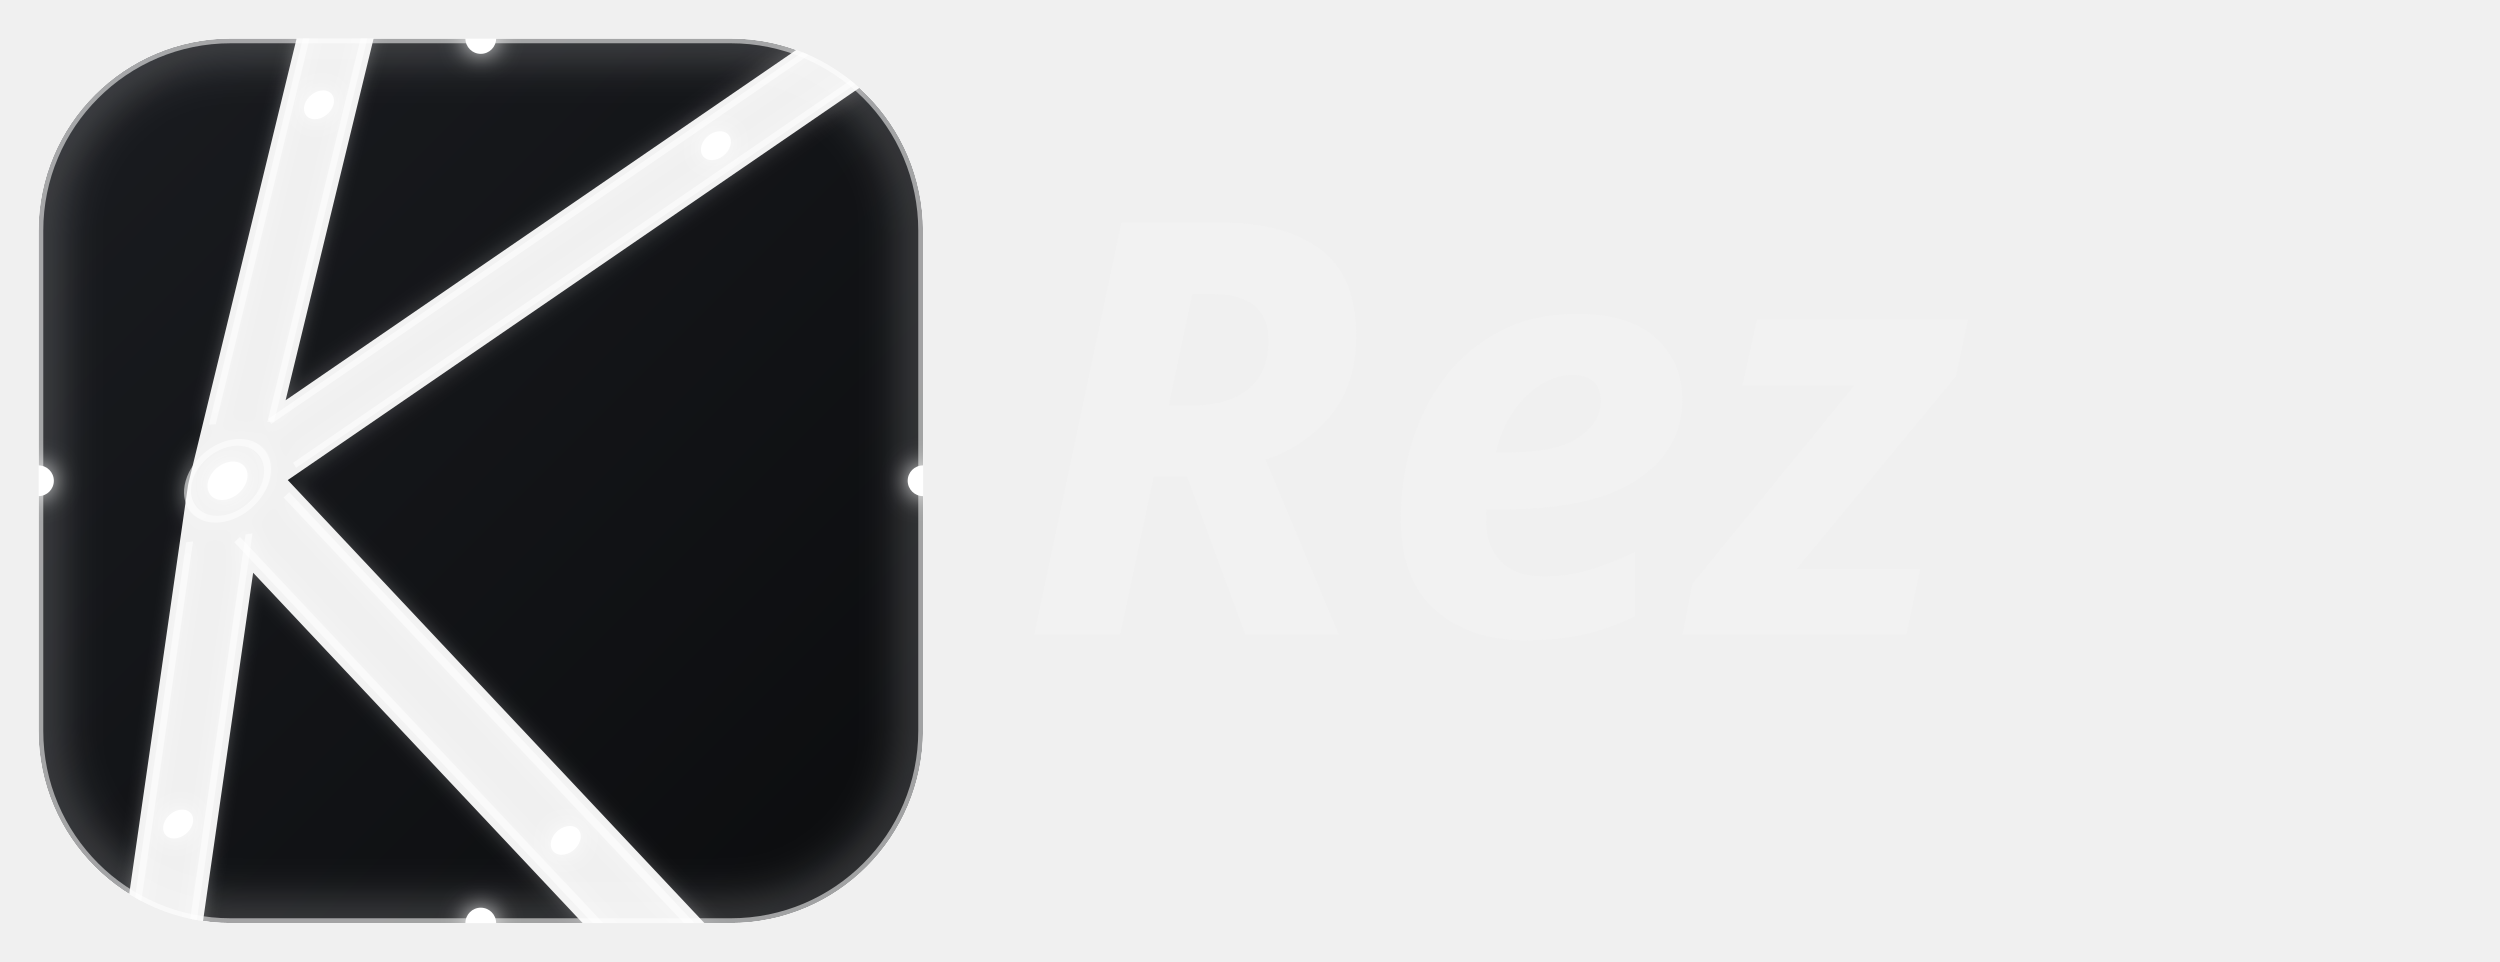
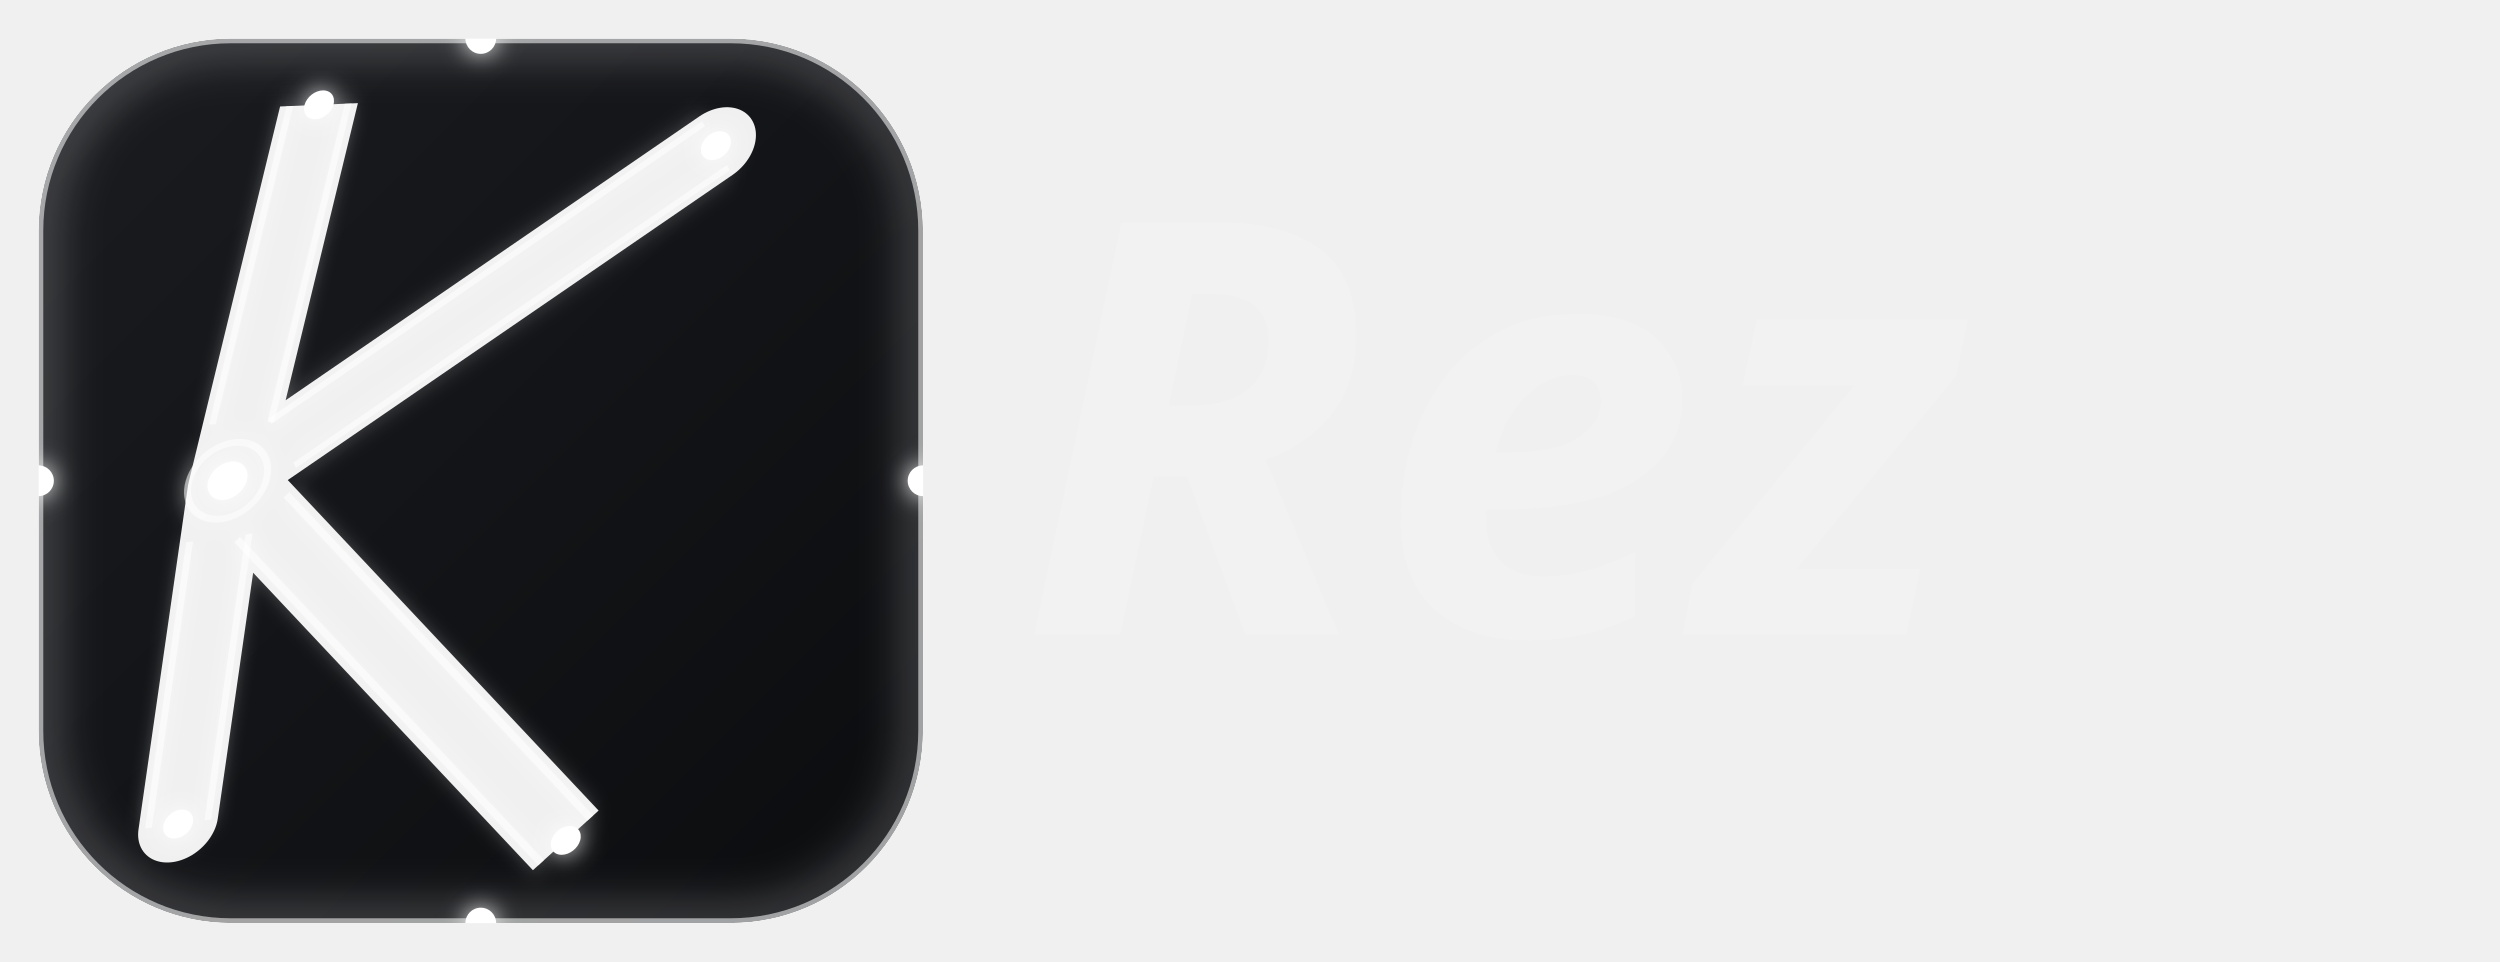
<svg xmlns="http://www.w3.org/2000/svg" viewBox="0 0 260 100">
  <defs>
    <linearGradient id="tileGradF" x1="0" y1="0" x2="1" y2="1">
      <stop offset="0" stop-color="#1a1c20" />
      <stop offset="1" stop-color="#0b0c0e" />
    </linearGradient>
    <filter id="frostBlurF" x="-50%" y="-50%" width="200%" height="200%">
      <feGaussianBlur stdDeviation="2.4" />
    </filter>
    <filter id="frostBlurThinF" x="-80%" y="-80%" width="260%" height="260%">
      <feGaussianBlur stdDeviation="1.2" />
    </filter>
    <filter id="glintF" x="-200%" y="-200%" width="500%" height="500%">
      <feGaussianBlur in="SourceGraphic" stdDeviation="1.3" result="blur" />
      <feMerge>
        <feMergeNode in="blur" />
        <feMergeNode in="SourceGraphic" />
      </feMerge>
    </filter>
    <clipPath id="tileClipF">
      <rect x="4" y="4" width="92" height="92" rx="20" />
    </clipPath>
    <mask id="plateMaskF">
      <rect x="4" y="4" width="92" height="92" rx="20" fill="white" />
      <g transform="skewX(-16)">
-         <path d="M35.2 -14.4 L38 50 L46.4 108.8 L38 50 L105.2 -7.4 L38 50 L113.6 111.6" fill="none" stroke="black" stroke-width="8" stroke-linecap="butt" stroke-linejoin="round" />
+         <path d="M36.3 10.9 L38 50 L43.1 85.7 L38 50 L78.8 15.15 L38 50 L83.9 87.4" fill="none" stroke="black" stroke-width="8" stroke-linecap="butt" stroke-linejoin="round" />
      </g>
    </mask>
  </defs>
  <g clip-path="url(#tileClipF)">
    <rect x="4" y="4" width="92" height="92" rx="20" fill="url(#tileGradF)" mask="url(#plateMaskF)" />
    <g fill="none" stroke="#ffffff">
      <rect x="4" y="4" width="92" height="92" rx="20" stroke-width="3" stroke-opacity="0.3" filter="url(#frostBlurF)" />
      <rect x="4" y="4" width="92" height="92" rx="20" stroke-width="1" stroke-opacity="0.55" />
      <g transform="skewX(-16)" stroke-linecap="butt">
        <g filter="url(#frostBlurThinF)" stroke-width="1.6" stroke-opacity="0.3">
-           <path d="M40.74 43.88 L38.197 -14.53" />
-           <path d="M34.74 44.14 L32.203 -14.27" />
-           <path d="M35.88 56.36 L43.43 109.224" />
-           <path d="M41.82 55.52 L49.37 108.376" />
-           <path d="M44.51 48.39 L107.147 -5.12" />
-           <path d="M40.61 43.83 L103.253 -9.68" />
-           <path d="M40.755 56.116 L111.705 113.926" />
-           <path d="M44.545 51.464 L115.495 109.274" />
+           <path d="M40.74 43.88 L39.297 10.77" />
+           <path d="M34.74 44.14 L33.303 11.03" />
+           <path d="M35.88 56.36 L40.13 86.124" />
+           <path d="M41.82 55.52 L46.07 85.276" />
+           <path d="M44.51 48.39 L80.747 17.43" />
+           <path d="M40.61 43.83 L76.853 12.87" />
+           <path d="M40.755 56.116 L82.005 89.726" />
+           <path d="M44.545 51.464 L85.795 85.074" />
          <circle cx="38" cy="50" r="4" />
        </g>
        <g stroke-width="0.7" stroke-opacity="0.55">
-           <path d="M40.74 43.88 L38.197 -14.53" />
-           <path d="M34.74 44.14 L32.203 -14.27" />
-           <path d="M35.88 56.36 L43.43 109.224" />
-           <path d="M41.82 55.52 L49.37 108.376" />
-           <path d="M44.51 48.39 L107.147 -5.12" />
-           <path d="M40.61 43.83 L103.253 -9.68" />
-           <path d="M40.755 56.116 L111.705 113.926" />
-           <path d="M44.545 51.464 L115.495 109.274" />
+           <path d="M40.74 43.88 L39.297 10.77" />
+           <path d="M34.74 44.14 L33.303 11.03" />
+           <path d="M35.88 56.36 L40.13 86.124" />
+           <path d="M41.82 55.52 L46.07 85.276" />
+           <path d="M44.51 48.39 L80.747 17.43" />
+           <path d="M40.61 43.83 L76.853 12.87" />
+           <path d="M40.755 56.116 L82.005 89.726" />
+           <path d="M44.545 51.464 L85.795 85.074" />
          <circle cx="38" cy="50" r="4" />
        </g>
      </g>
    </g>
    <g fill="#ffffff" filter="url(#glintF)">
      <circle cx="50" cy="4" r="1.6">
        <animate attributeName="opacity" values="0;1;0.15;0" keyTimes="0;0.2;0.5;1" dur="2.3s" begin="0s" repeatCount="indefinite" />
      </circle>
      <circle cx="96" cy="50" r="1.6">
        <animate attributeName="opacity" values="0;1;0.15;0" keyTimes="0;0.2;0.5;1" dur="2.6s" begin="0.6s" repeatCount="indefinite" />
      </circle>
      <circle cx="50" cy="96" r="1.6">
        <animate attributeName="opacity" values="0;1;0.15;0" keyTimes="0;0.2;0.5;1" dur="2.1s" begin="1.1s" repeatCount="indefinite" />
      </circle>
      <circle cx="4" cy="50" r="1.6">
        <animate attributeName="opacity" values="0;1;0.15;0" keyTimes="0;0.2;0.5;1" dur="2.8s" begin="1.6s" repeatCount="indefinite" />
      </circle>
      <g transform="skewX(-16)">
        <circle cx="38" cy="50" r="2">
          <animate attributeName="opacity" values="0;1;0.2;0" keyTimes="0;0.15;0.45;1" dur="1.9s" begin="0.3s" repeatCount="indefinite" />
        </circle>
        <circle cx="36.3" cy="10.9" r="1.5">
          <animate attributeName="opacity" values="0;1;0.15;0" keyTimes="0;0.2;0.5;1" dur="2.4s" begin="0.9s" repeatCount="indefinite" />
        </circle>
        <circle cx="43.1" cy="85.7" r="1.5">
          <animate attributeName="opacity" values="0;1;0.15;0" keyTimes="0;0.2;0.5;1" dur="2.2s" begin="1.4s" repeatCount="indefinite" />
        </circle>
        <circle cx="78.8" cy="15.15" r="1.5">
          <animate attributeName="opacity" values="0;1;0.15;0" keyTimes="0;0.2;0.5;1" dur="2.5s" begin="0.2s" repeatCount="indefinite" />
        </circle>
        <circle cx="83.9" cy="87.4" r="1.5">
          <animate attributeName="opacity" values="0;1;0.15;0" keyTimes="0;0.2;0.5;1" dur="2.0s" begin="1.8s" repeatCount="indefinite" />
        </circle>
      </g>
    </g>
  </g>
  <text x="106" y="66" font-family="'Segoe UI', system-ui, -apple-system, sans-serif" font-size="60" font-weight="800" font-style="italic" fill="#f2f2f2" letter-spacing="0.5">Rez</text>
</svg>
